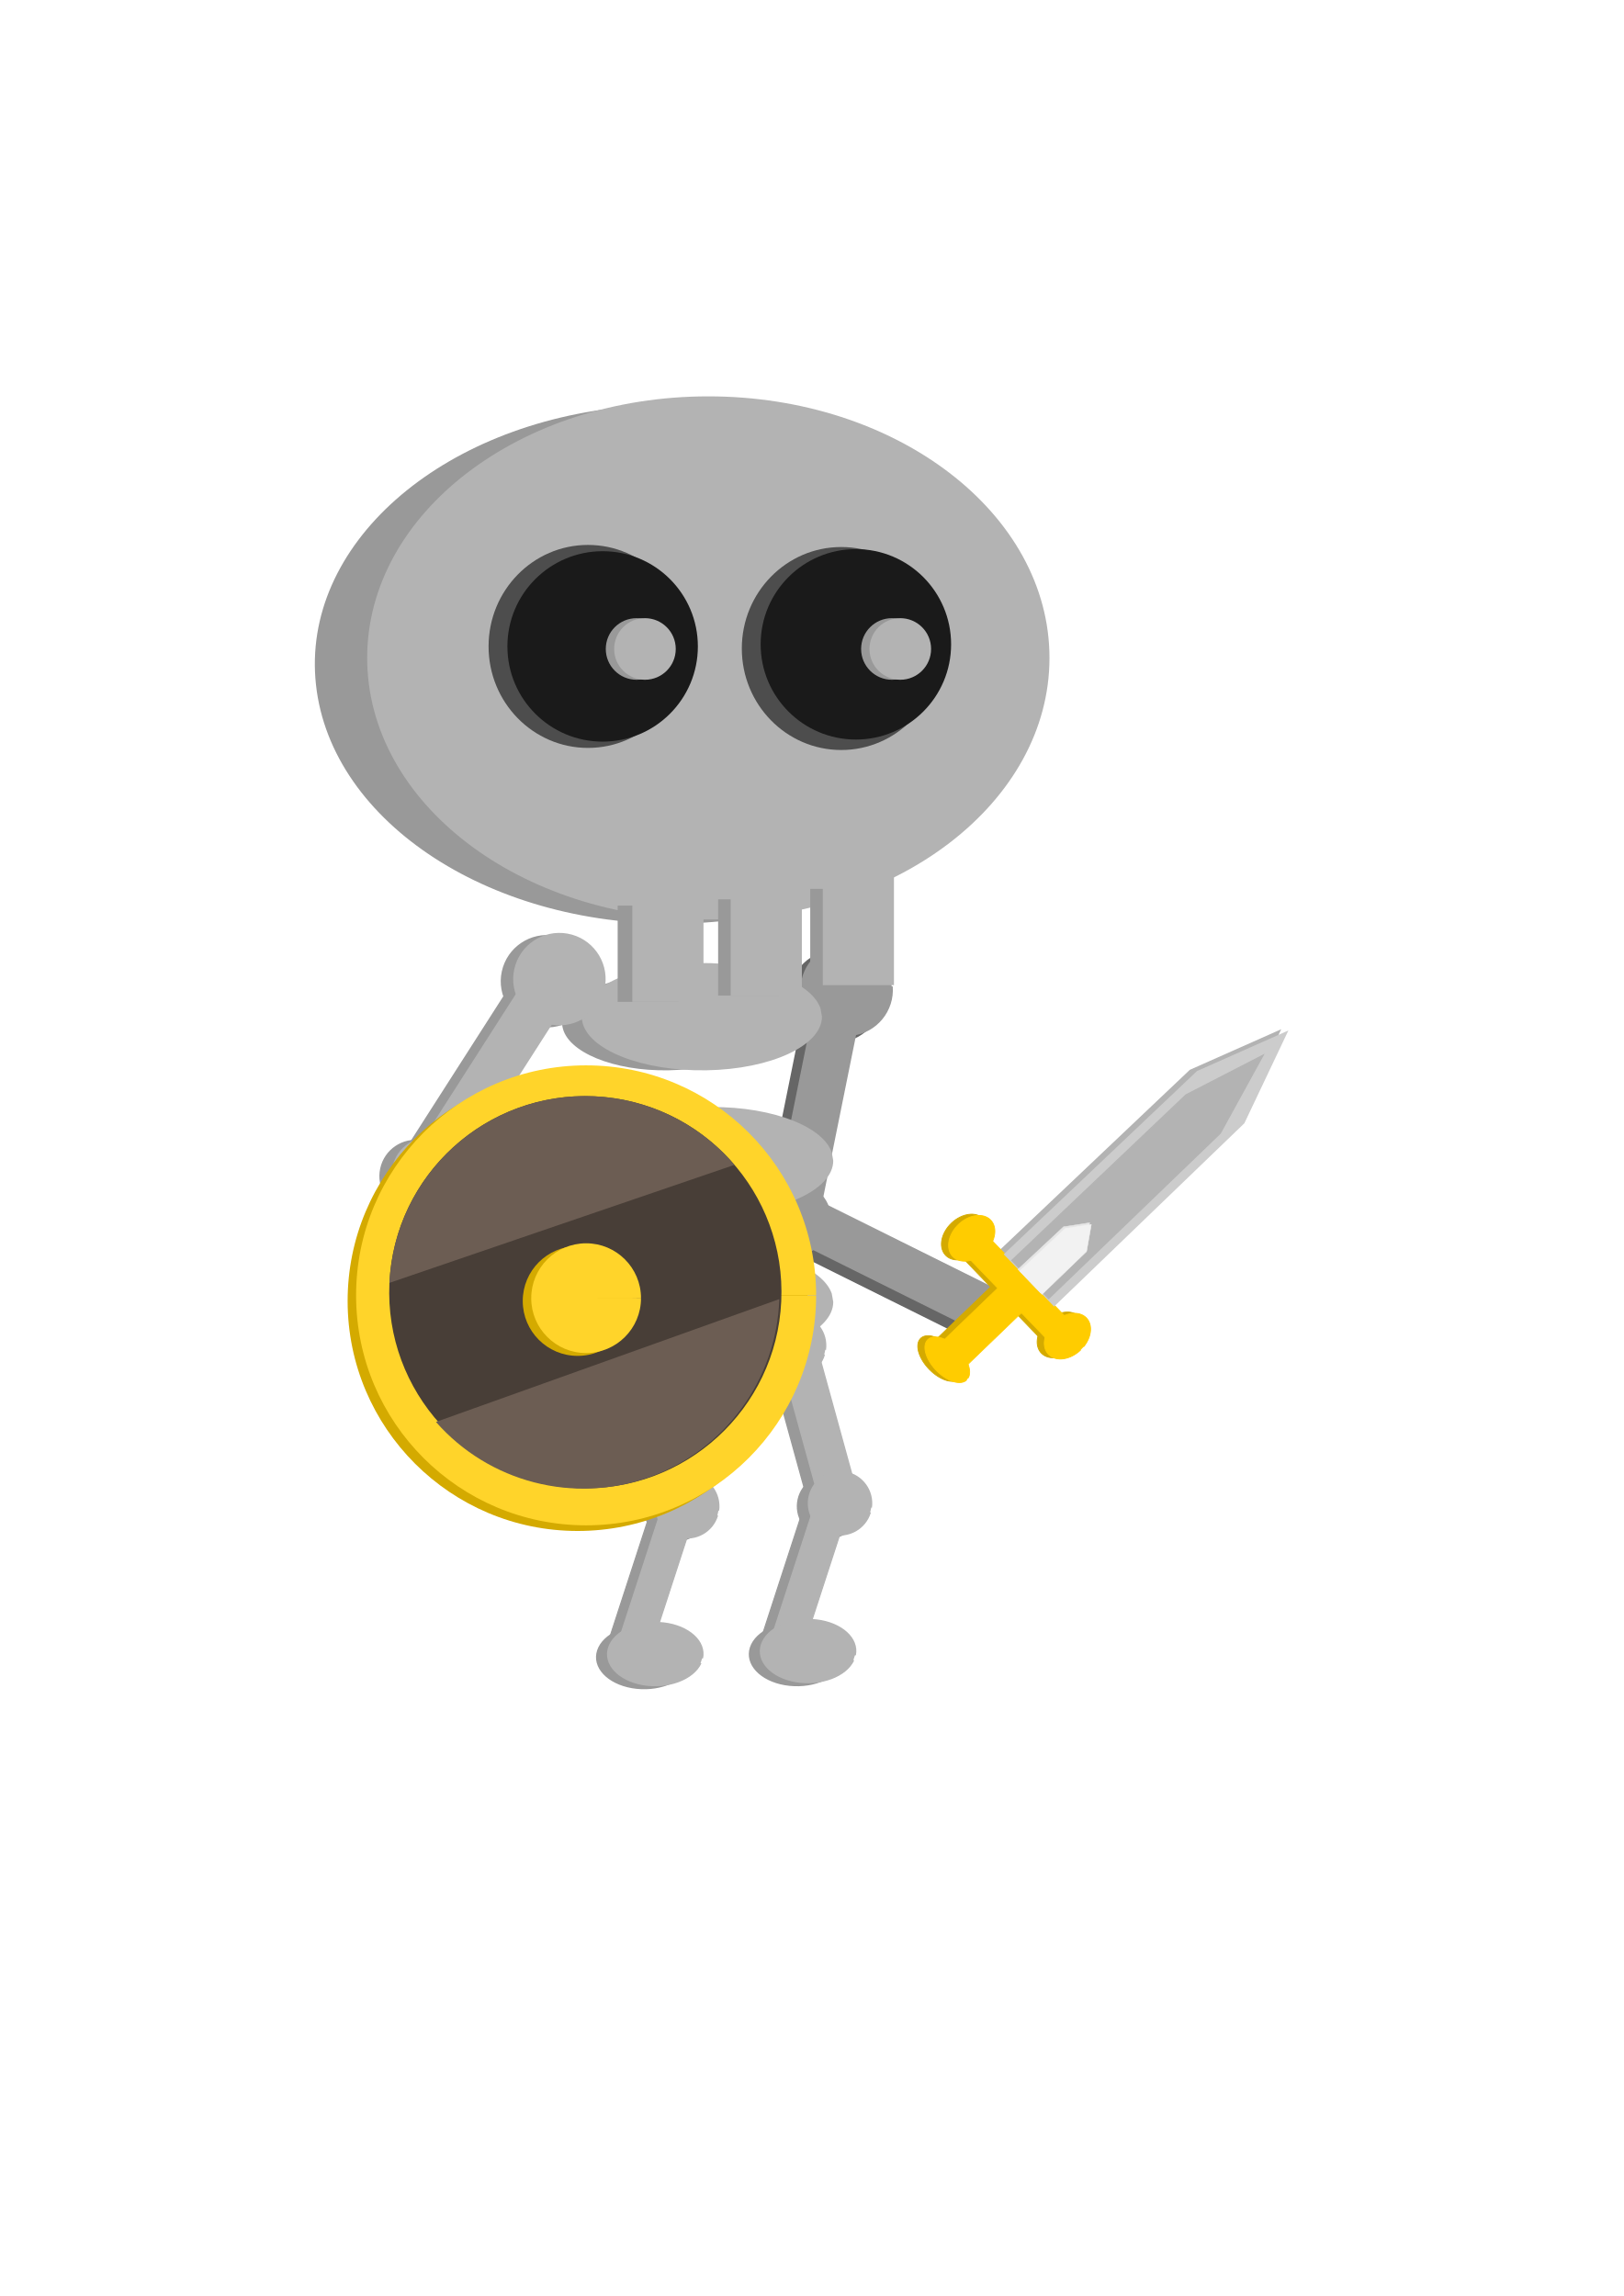
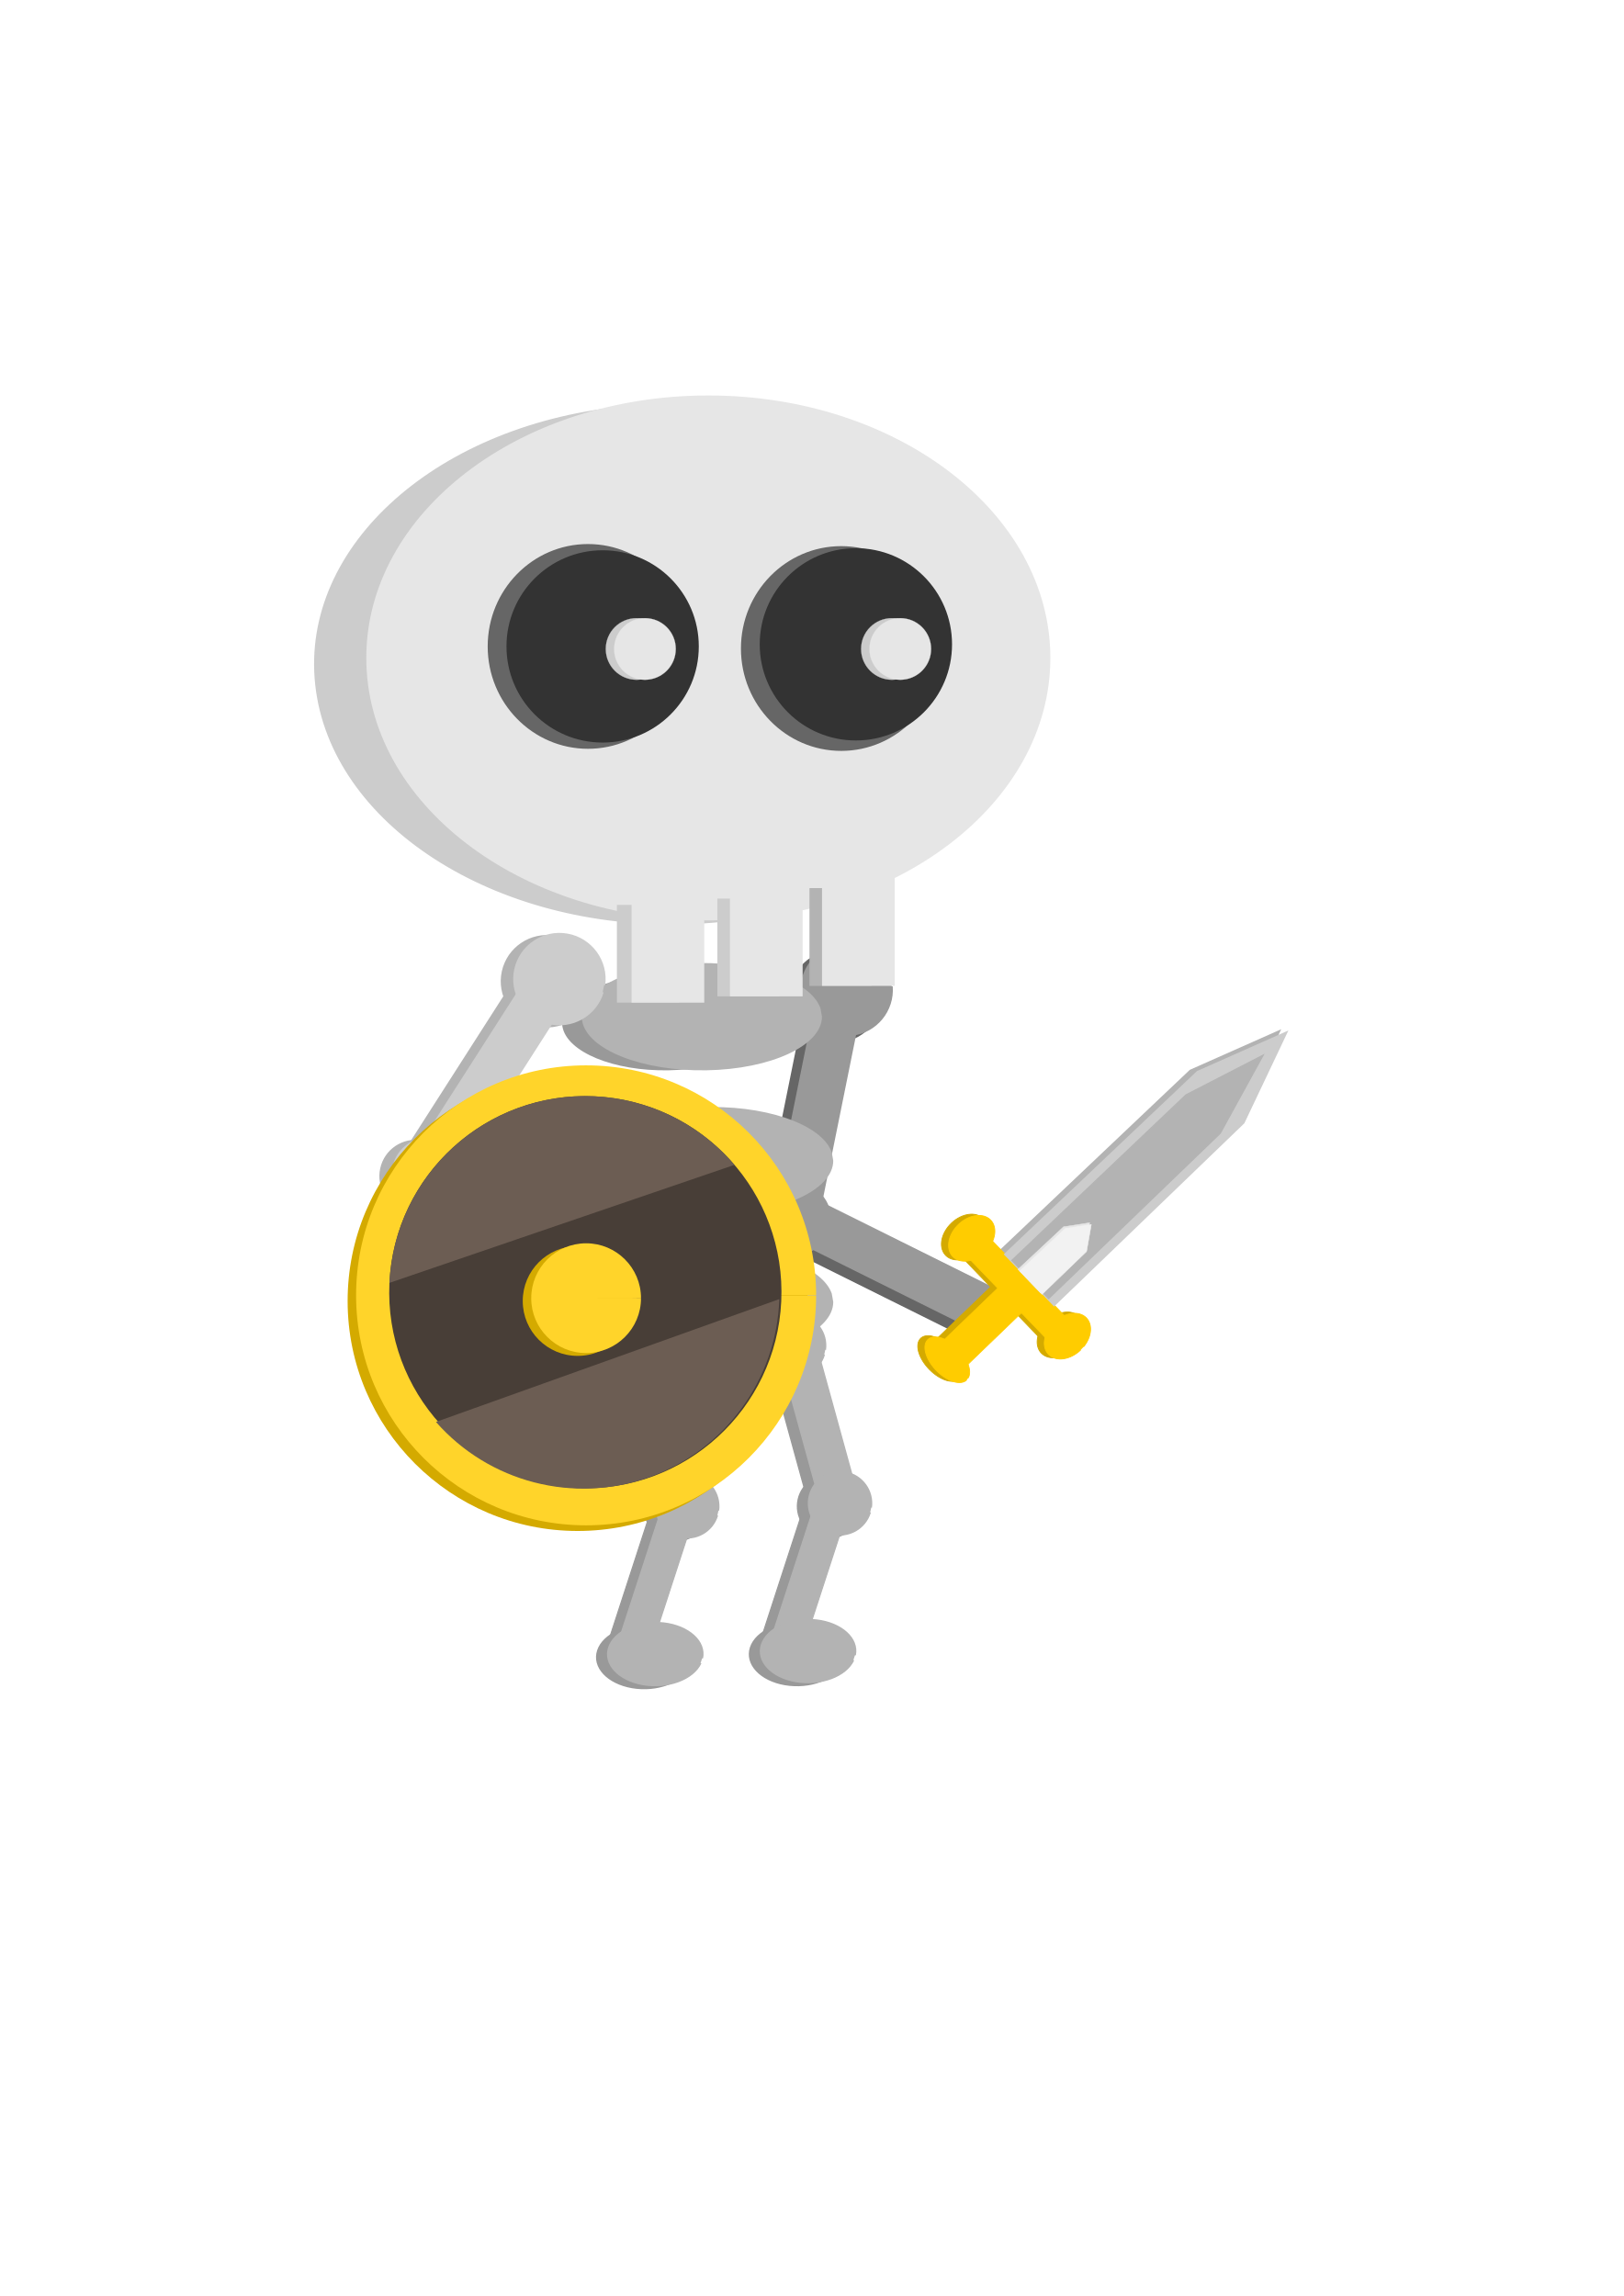
<svg xmlns="http://www.w3.org/2000/svg" width="210mm" height="297mm" viewBox="0 0 210 297" version="1.1" id="svg1">
  <defs id="defs1">
    </defs>
  <g id="layer6" />
  <g id="layer5">
    <g id="g15" transform="rotate(-4.370631,-345.8605,568.4528)">
      <path style="fill:#666666;fill-opacity:1;stroke:#666666;stroke-width:0.27" id="path12" d="m 146.123,164.756 a 5.842,5.842 0 0 1 -5.612,5.838 5.842,5.842 0 0 1 -6.054,-5.377 5.842,5.842 0 0 1 5.134,-6.262 5.842,5.842 0 0 1 6.46,4.883" />
      <rect style="fill:#666666;fill-opacity:1;stroke:#666666;stroke-width:0.202" id="rect12" width="5.854" height="25.925" x="176.246" y="122.401" transform="rotate(15.80479)" />
      <path style="fill:#666666;fill-opacity:1;stroke:#666666;stroke-width:0.213" id="path13" d="m 135.923,193.799 a 4.592,4.592 0 0 1 -4.411,4.589 4.592,4.592 0 0 1 -4.759,-4.227 4.592,4.592 0 0 1 4.036,-4.922 4.592,4.592 0 0 1 5.078,3.838" />
      <rect style="fill:#666666;fill-opacity:1;stroke:#666666;stroke-width:0.202" id="rect13" width="5.854" height="25.925" x="-101.642" y="213.895" transform="rotate(-59.19521)" />
      <path style="fill:#999999;fill-opacity:1;stroke:#999999;stroke-width:0.27" id="path14" d="m 147.584,164.026 a 5.842,5.842 0 0 1 -5.612,5.838 5.842,5.842 0 0 1 -6.054,-5.377 5.842,5.842 0 0 1 5.134,-6.262 5.842,5.842 0 0 1 6.46,4.883" />
      <rect style="fill:#999999;fill-opacity:1;stroke:#999999;stroke-width:0.202" id="rect14" width="5.854" height="25.925" x="177.453" y="121.3" transform="rotate(15.80479)" />
      <path style="fill:#999999;fill-opacity:1;stroke:#999999;stroke-width:0.213" id="path15" d="m 137.384,193.068 a 4.592,4.592 0 0 1 -4.411,4.589 4.592,4.592 0 0 1 -4.759,-4.227 4.592,4.592 0 0 1 4.036,-4.922 4.592,4.592 0 0 1 5.078,3.838" />
      <rect style="fill:#999999;fill-opacity:1;stroke:#999999;stroke-width:0.202" id="rect15" width="5.854" height="25.925" x="-100.266" y="214.776" transform="rotate(-59.19521)" />
    </g>
  </g>
  <g id="layer4">
    <g id="g54" transform="matrix(1.393939,0,0,0.7169811,-27.11069,42.85198)">
      <path style="fill:#999999;stroke-width:0.28" id="path53" d="m 90.598,124.755 a 9.498,8.585 0 0 1 -9.123,8.578 9.498,8.585 0 0 1 -9.843,-7.901 9.498,8.585 0 0 1 8.347,-9.202 9.498,8.585 0 0 1 10.502,7.175" />
      <path style="fill:#b3b3b3;stroke-width:0.228" id="path54" d="m 95.712,123.659 a 11.142,9.681 0 0 1 -10.702,9.673 11.142,9.681 0 0 1 -11.547,-8.91 11.142,9.681 0 0 1 9.791,-10.376 11.142,9.681 0 0 1 12.32,8.091" />
    </g>
    <g id="g57" transform="matrix(1.393939,0,0,0.7169811,-25.64943,61.48298)">
      <path style="fill:#999999;stroke-width:0.28" id="path56" d="m 90.598,124.755 a 9.498,8.585 0 0 1 -9.123,8.578 9.498,8.585 0 0 1 -9.843,-7.901 9.498,8.585 0 0 1 8.347,-9.202 9.498,8.585 0 0 1 10.502,7.175" />
      <path style="fill:#b3b3b3;stroke-width:0.228" id="path57" d="m 95.712,123.659 a 11.142,9.681 0 0 1 -10.702,9.673 11.142,9.681 0 0 1 -11.547,-8.91 11.142,9.681 0 0 1 9.791,-10.376 11.142,9.681 0 0 1 12.32,8.091" />
    </g>
    <g id="g30">
      <path style="fill:#999999;stroke-width:0.28" id="path58" d="m 100.638,169.195 a 13.24,6.155 0 0 1 -12.717,6.15 13.24,6.155 0 0 1 -13.721,-5.665 13.24,6.155 0 0 1 11.635,-6.597 13.24,6.155 0 0 1 14.639,5.144" />
      <g id="g23" transform="translate(-84.59841,-23.50673)">
        <path style="fill:#999999;fill-opacity:1;stroke:#999999;stroke-width:0.189" id="path21" d="m 220.5,141.747 a 4.075,4.075 0 0 1 -3.914,4.072 4.075,4.075 0 0 1 -4.223,-3.751 4.075,4.075 0 0 1 3.581,-4.368 4.075,4.075 0 0 1 4.506,3.406" transform="rotate(16.82888)" />
        <rect style="fill:#999999;fill-opacity:1;stroke:#999999;stroke-width:0.17" id="rect21" width="4.923" height="21.802" x="105.371" y="235.318" transform="rotate(-15.39254)" />
        <path style="fill:#999999;fill-opacity:1;stroke:#999999;stroke-width:0.189" id="path22" d="m 232.095,159.56 a 4.075,4.075 0 0 1 -3.914,4.072 4.075,4.075 0 0 1 -4.223,-3.751 4.075,4.075 0 0 1 3.581,-4.368 4.075,4.075 0 0 1 4.506,3.406" transform="rotate(16.82888)" />
        <rect style="fill:#999999;fill-opacity:1;stroke:#999999;stroke-width:0.147" id="rect22" width="4.272" height="18.919" x="228.253" y="156.366" transform="rotate(18.02549)" />
        <path style="fill:#999999;fill-opacity:1;stroke:#999999;stroke-width:0.234" id="path23" d="m 264.375,205.682 a 5.975,4.266 0 0 1 -5.739,4.262 5.975,4.266 0 0 1 -6.192,-3.926 5.975,4.266 0 0 1 5.25,-4.572 5.975,4.266 0 0 1 6.606,3.565" transform="matrix(0.9805162,0.1964379,-0.4153925,0.9096423,0,0)" />
        <path style="fill:#b3b3b3;fill-opacity:1;stroke:#b3b3b3;stroke-width:0.189" id="path18" d="m 221.748,140.965 a 4.075,4.075 0 0 1 -3.914,4.072 4.075,4.075 0 0 1 -4.223,-3.751 4.075,4.075 0 0 1 3.581,-4.368 4.075,4.075 0 0 1 4.506,3.406" transform="rotate(16.82888)" />
        <rect style="fill:#b3b3b3;fill-opacity:1;stroke:#b3b3b3;stroke-width:0.17" id="rect18" width="4.923" height="21.802" x="106.843" y="235.321" transform="rotate(-15.39254)" />
        <path style="fill:#b3b3b3;fill-opacity:1;stroke:#b3b3b3;stroke-width:0.189" id="path19" d="m 233.343,158.778 a 4.075,4.075 0 0 1 -3.914,4.072 4.075,4.075 0 0 1 -4.223,-3.751 4.075,4.075 0 0 1 3.581,-4.368 4.075,4.075 0 0 1 4.506,3.406" transform="rotate(16.82888)" />
        <rect style="fill:#b3b3b3;fill-opacity:1;stroke:#b3b3b3;stroke-width:0.147" id="rect19" width="4.272" height="18.919" x="229.484" y="155.558" transform="rotate(18.02549)" />
        <path style="fill:#b3b3b3;fill-opacity:1;stroke:#b3b3b3;stroke-width:0.234" id="path20" d="m 265.537,205.005 a 5.975,4.266 0 0 1 -5.739,4.262 5.975,4.266 0 0 1 -6.192,-3.926 5.975,4.266 0 0 1 5.25,-4.572 5.975,4.266 0 0 1 6.606,3.565" transform="matrix(0.9805163,0.1964379,-0.4153925,0.9096423,0,0)" />
      </g>
      <g id="g29" transform="translate(-64.83726,-23.89421)">
        <path style="fill:#999999;fill-opacity:1;stroke:#999999;stroke-width:0.189" id="path24" d="m 220.5,141.747 a 4.075,4.075 0 0 1 -3.914,4.072 4.075,4.075 0 0 1 -4.223,-3.751 4.075,4.075 0 0 1 3.581,-4.368 4.075,4.075 0 0 1 4.506,3.406" transform="rotate(16.82888)" />
        <rect style="fill:#999999;fill-opacity:1;stroke:#999999;stroke-width:0.17" id="rect24" width="4.923" height="21.802" x="105.371" y="235.318" transform="rotate(-15.39254)" />
        <path style="fill:#999999;fill-opacity:1;stroke:#999999;stroke-width:0.189" id="path25" d="m 232.095,159.56 a 4.075,4.075 0 0 1 -3.914,4.072 4.075,4.075 0 0 1 -4.223,-3.751 4.075,4.075 0 0 1 3.581,-4.368 4.075,4.075 0 0 1 4.506,3.406" transform="rotate(16.82888)" />
        <rect style="fill:#999999;fill-opacity:1;stroke:#999999;stroke-width:0.147" id="rect25" width="4.272" height="18.919" x="228.253" y="156.366" transform="rotate(18.02549)" />
        <path style="fill:#999999;fill-opacity:1;stroke:#999999;stroke-width:0.234" id="path26" d="m 264.375,205.682 a 5.975,4.266 0 0 1 -5.739,4.262 5.975,4.266 0 0 1 -6.192,-3.926 5.975,4.266 0 0 1 5.25,-4.572 5.975,4.266 0 0 1 6.606,3.565" transform="matrix(0.9805162,0.1964379,-0.4153925,0.9096423,0,0)" />
        <path style="fill:#b3b3b3;fill-opacity:1;stroke:#b3b3b3;stroke-width:0.189" id="path27" d="m 221.748,140.965 a 4.075,4.075 0 0 1 -3.914,4.072 4.075,4.075 0 0 1 -4.223,-3.751 4.075,4.075 0 0 1 3.581,-4.368 4.075,4.075 0 0 1 4.506,3.406" transform="rotate(16.82888)" />
        <rect style="fill:#b3b3b3;fill-opacity:1;stroke:#b3b3b3;stroke-width:0.17" id="rect27" width="4.923" height="21.802" x="106.843" y="235.321" transform="rotate(-15.39254)" />
        <path style="fill:#b3b3b3;fill-opacity:1;stroke:#b3b3b3;stroke-width:0.189" id="path28" d="m 233.343,158.778 a 4.075,4.075 0 0 1 -3.914,4.072 4.075,4.075 0 0 1 -4.223,-3.751 4.075,4.075 0 0 1 3.581,-4.368 4.075,4.075 0 0 1 4.506,3.406" transform="rotate(16.82888)" />
        <rect style="fill:#b3b3b3;fill-opacity:1;stroke:#b3b3b3;stroke-width:0.147" id="rect28" width="4.272" height="18.919" x="229.484" y="155.558" transform="rotate(18.02549)" />
        <path style="fill:#b3b3b3;fill-opacity:1;stroke:#b3b3b3;stroke-width:0.234" id="path29" d="m 265.537,205.005 a 5.975,4.266 0 0 1 -5.739,4.262 5.975,4.266 0 0 1 -6.192,-3.926 5.975,4.266 0 0 1 5.25,-4.572 5.975,4.266 0 0 1 6.606,3.565" transform="matrix(0.9805163,0.1964379,-0.4153925,0.9096423,0,0)" />
      </g>
      <path style="fill:#b3b3b3;stroke-width:0.228" id="path59" d="m 107.768,168.41 a 15.531,6.941 0 0 1 -14.919,6.936 15.531,6.941 0 0 1 -16.096,-6.388 15.531,6.941 0 0 1 13.648,-7.44 15.531,6.941 0 0 1 17.173,5.801" />
    </g>
  </g>
  <g id="layer3">
    <g id="g74" transform="rotate(16.82888,233.3728,-89.21237)">
-       <path style="fill:#999999;fill-opacity:1;stroke:#999999;stroke-width:0.27" id="path73" d="m 146.123,164.756 a 5.842,5.842 0 0 1 -5.612,5.838 5.842,5.842 0 0 1 -6.054,-5.377 5.842,5.842 0 0 1 5.134,-6.262 5.842,5.842 0 0 1 6.46,4.883" />
-       <rect style="fill:#999999;fill-opacity:1;stroke:#999999;stroke-width:0.202" id="rect73" width="5.854" height="25.925" x="176.246" y="122.401" transform="rotate(15.80479)" />
-       <path style="fill:#999999;fill-opacity:1;stroke:#999999;stroke-width:0.213" id="path74" d="m 135.923,193.799 a 4.592,4.592 0 0 1 -4.411,4.589 4.592,4.592 0 0 1 -4.759,-4.227 4.592,4.592 0 0 1 4.036,-4.922 4.592,4.592 0 0 1 5.078,3.838" />
-       <rect style="fill:#999999;fill-opacity:1;stroke:#999999;stroke-width:0.202" id="rect74" width="5.854" height="25.925" x="-101.642" y="213.895" transform="rotate(-59.19521)" />
-       <path style="fill:#b3b3b3;fill-opacity:1;stroke:#b3b3b3;stroke-width:0.27" id="path71" d="m 147.584,164.026 a 5.842,5.842 0 0 1 -5.612,5.838 5.842,5.842 0 0 1 -6.054,-5.377 5.842,5.842 0 0 1 5.134,-6.262 5.842,5.842 0 0 1 6.46,4.883" />
-       <rect style="fill:#b3b3b3;fill-opacity:1;stroke:#b3b3b3;stroke-width:0.202" id="rect71" width="5.854" height="25.925" x="177.453" y="121.3" transform="rotate(15.80479)" />
-       <path style="fill:#b3b3b3;fill-opacity:1;stroke:#b3b3b3;stroke-width:0.213" id="path72" d="m 137.384,193.068 a 4.592,4.592 0 0 1 -4.411,4.589 4.592,4.592 0 0 1 -4.759,-4.227 4.592,4.592 0 0 1 4.036,-4.922 4.592,4.592 0 0 1 5.078,3.838" />
-       <rect style="fill:#b3b3b3;fill-opacity:1;stroke:#b3b3b3;stroke-width:0.202" id="rect72" width="5.854" height="25.925" x="-100.266" y="214.776" transform="rotate(-59.19521)" />
+       <path style="fill:#b3b3b3;fill-opacity:1;stroke:#b3b3b3;stroke-width:0.27" id="path73" d="m 146.123,164.756 a 5.842,5.842 0 0 1 -5.612,5.838 5.842,5.842 0 0 1 -6.054,-5.377 5.842,5.842 0 0 1 5.134,-6.262 5.842,5.842 0 0 1 6.46,4.883" />
+       <rect style="fill:#b3b3b3;fill-opacity:1;stroke:#b3b3b3;stroke-width:0.202" id="rect73" width="5.854" height="25.925" x="176.246" y="122.401" transform="rotate(15.80479)" />
+       <path style="fill:#b3b3b3;fill-opacity:1;stroke:#b3b3b3;stroke-width:0.213" id="path74" d="m 135.923,193.799 a 4.592,4.592 0 0 1 -4.411,4.589 4.592,4.592 0 0 1 -4.759,-4.227 4.592,4.592 0 0 1 4.036,-4.922 4.592,4.592 0 0 1 5.078,3.838" />
+       <rect style="fill:#b3b3b3;fill-opacity:1;stroke:#b3b3b3;stroke-width:0.202" id="rect74" width="5.854" height="25.925" x="-101.642" y="213.895" transform="rotate(-59.19521)" />
+       <path style="fill:#cccccc;fill-opacity:1;stroke:#cccccc;stroke-width:0.27" id="path71" d="m 147.584,164.026 a 5.842,5.842 0 0 1 -5.612,5.838 5.842,5.842 0 0 1 -6.054,-5.377 5.842,5.842 0 0 1 5.134,-6.262 5.842,5.842 0 0 1 6.46,4.883" />
+       <rect style="fill:#cccccc;fill-opacity:1;stroke:#cccccc;stroke-width:0.202" id="rect71" width="5.854" height="25.925" x="177.453" y="121.3" transform="rotate(15.80479)" />
+       <path style="fill:#cccccc;fill-opacity:1;stroke:#cccccc;stroke-width:0.213" id="path72" d="m 137.384,193.068 a 4.592,4.592 0 0 1 -4.411,4.589 4.592,4.592 0 0 1 -4.759,-4.227 4.592,4.592 0 0 1 4.036,-4.922 4.592,4.592 0 0 1 5.078,3.838" />
+       <rect style="fill:#cccccc;fill-opacity:1;stroke:#cccccc;stroke-width:0.202" id="rect72" width="5.854" height="25.925" x="-100.266" y="214.776" transform="rotate(-59.19521)" />
    </g>
    <g id="g11" transform="matrix(0.5133295,0.5328778,-0.5328778,0.5133295,178.6348,-43.96277)">
      <rect style="fill:#d4aa00;fill-opacity:1;stroke:#d4aa00;stroke-width:0.119" id="rect75-1" width="21.516" height="5.077" x="149.23" y="241.419" ry="0" />
      <path style="fill:#d4aa00;fill-opacity:1;stroke:#d4aa00;stroke-width:0.152" id="path77-1" d="m 175.296,243.529 a 3.344,4.595 0 0 1 -3.212,4.591 3.344,4.595 0 0 1 -3.466,-4.229 3.344,4.595 0 0 1 2.939,-4.925 3.344,4.595 0 0 1 3.698,3.84" />
      <path id="rect225-6" style="fill:#b3b3b3;stroke:#b3b3b3;stroke-width:0.265" d="m 154.417,195.096 5.845,-16.074 6.21,16.439 v 46.03 h -12.421 z" />
      <path style="fill:#d4aa00;fill-opacity:1;stroke:#d4aa00;stroke-width:0.152" id="path5-8" d="m 151.368,243.711 a 3.344,4.595 0 0 1 -3.212,4.591 3.344,4.595 0 0 1 -3.466,-4.229 3.344,4.595 0 0 1 2.939,-4.925 3.344,4.595 0 0 1 3.698,3.84" />
      <rect style="fill:#d4aa00;fill-opacity:1;stroke:#d4aa00;stroke-width:0.108" id="rect9-8" width="6.002" height="14.952" x="157.444" y="246.345" ry="0" />
      <path style="fill:#d4aa00;fill-opacity:1;stroke:#d4aa00;stroke-width:0.14" id="path9-2" d="m 165.256,261.52 a 4.903,2.682 0 0 1 -4.709,2.68 4.903,2.682 0 0 1 -5.081,-2.469 4.903,2.682 0 0 1 4.308,-2.875 4.903,2.682 0 0 1 5.421,2.242" />
      <rect style="fill:#ffcc00;fill-opacity:1;stroke:#ffcc00;stroke-width:0.119" id="rect75" width="21.516" height="5.077" x="150.254" y="240.669" ry="0" />
      <path style="fill:#ffcc00;fill-opacity:1;stroke:#ffcc00;stroke-width:0.152" id="path77" d="m 176.32,242.779 a 3.344,4.595 0 0 1 -3.212,4.591 3.344,4.595 0 0 1 -3.466,-4.229 3.344,4.595 0 0 1 2.939,-4.925 3.344,4.595 0 0 1 3.698,3.84" />
      <path id="rect225" style="fill:#cccccc;stroke:#cccccc;stroke-width:0.265" d="m 155.441,194.347 5.845,-16.074 6.21,16.439 v 46.03 h -12.421 z" />
      <path id="path4" style="fill:#b3b3b3;stroke:#b3b3b3;stroke-width:0.217" d="m 156.972,198.601 4.358,-14.546 4.631,14.877 V 240.587 h -9.262 z" />
      <path style="fill:#ffcc00;fill-opacity:1;stroke:#ffcc00;stroke-width:0.152" id="path5" d="m 152.392,242.962 a 3.344,4.595 0 0 1 -3.212,4.591 3.344,4.595 0 0 1 -3.466,-4.229 3.344,4.595 0 0 1 2.939,-4.925 3.344,4.595 0 0 1 3.698,3.84" />
      <rect style="fill:#ffcc00;fill-opacity:1;stroke:#ffcc00;stroke-width:0.108" id="rect9" width="6.002" height="14.952" x="158.468" y="245.595" ry="0" />
      <path style="fill:#ffcc00;fill-opacity:1;stroke:#ffcc00;stroke-width:0.14" id="path9" d="m 166.28,260.771 a 4.903,2.682 0 0 1 -4.709,2.68 4.903,2.682 0 0 1 -5.081,-2.469 4.903,2.682 0 0 1 4.308,-2.875 4.903,2.682 0 0 1 5.421,2.242" />
      <path id="path10" style="fill:#e6e6e6;stroke:#e6e6e6;stroke-width:0.086" d="m 158.733,230.011 2.654,-3.773 2.82,3.859 v 10.805 h -5.64 z" />
      <path id="path11" style="fill:#f2f2f2;stroke:#f2f2f2;stroke-width:0.086" d="m 159.157,230.011 2.654,-3.773 2.82,3.859 v 10.805 h -5.64 z" />
    </g>
  </g>
  <g id="layer1">
    <g id="g66" transform="translate(16.09976,-36.07806)">
      <path style="fill:#d4aa00;fill-opacity:1;stroke-width:0.175" id="path66" d="m 88.358,204.369 a 29.749,29.749 0 0 1 -29.737,29.749 29.749,29.749 0 0 1 -29.761,-29.726 29.749,29.749 0 0 1 29.714,-29.773 29.749,29.749 0 0 1 29.784,29.702 l -29.749,0.047 z" />
      <path style="fill:#ffd42a;fill-opacity:1;stroke-width:0.175" id="path60" d="m 89.454,203.638 a 29.749,29.749 0 0 1 -29.737,29.749 29.749,29.749 0 0 1 -29.761,-29.726 29.749,29.749 0 0 1 29.714,-29.773 29.749,29.749 0 0 1 29.784,29.702 l -29.749,0.047 z" />
      <path style="fill:#483e37;fill-opacity:1;stroke-width:0.149" id="path63" d="m -37.091,-201.525 a 25.365,25.365 0 0 1 -26.187,24.5 25.365,25.365 0 0 1 -24.516,-26.173 25.365,25.365 0 0 1 26.159,-24.531 25.365,25.365 0 0 1 24.546,26.145" transform="rotate(-179.1983)" />
      <path style="fill:#6c5d53;fill-opacity:1;stroke-width:0.149" id="path61" d="m 84.691,204.124 a 25.365,25.365 0 0 1 -16.806,23.032 25.365,25.365 0 0 1 -27.602,-7.143" />
      <path style="fill:#6c5d53;fill-opacity:1;stroke-width:0.149" id="path62" d="m -37.091,-201.525 a 25.365,25.365 0 0 1 -16.806,23.032 25.365,25.365 0 0 1 -27.602,-7.143" transform="rotate(-179.1983)" />
      <path style="fill:#d4aa00;fill-opacity:1;stroke-width:0.042" id="path65" d="m 65.708,204.369 a 7.1,7.1 0 0 1 -7.097,7.1 7.1,7.1 0 0 1 -7.102,-7.094 7.1,7.1 0 0 1 7.091,-7.105 7.1,7.1 0 0 1 7.108,7.088 l -7.1,0.011 z" />
      <path style="fill:#ffd42a;fill-opacity:1;stroke-width:0.042" id="path64" d="m 66.804,204.004 a 7.1,7.1 0 0 1 -7.097,7.1 7.1,7.1 0 0 1 -7.102,-7.094 7.1,7.1 0 0 1 7.091,-7.105 7.1,7.1 0 0 1 7.108,7.088 l -7.1,0.011 z" />
    </g>
  </g>
  <g id="layer2">
    <g id="g71" transform="matrix(0.7409722,0,0,0.7409722,20.42054,30.69834)">
      <g id="g70">
-         <path style="fill:#999999;stroke-width:0.265" id="path8" d="M 151.97,74.524 A 62.286,45.299 0 0 1 92.142,119.788 62.286,45.299 0 0 1 27.592,78.096 62.286,45.299 0 0 1 82.327,29.542 62.286,45.299 0 0 1 151.196,67.403" />
-         <ellipse style="fill:#b3b3b3;fill-opacity:1;stroke-width:0.31" id="path1" cx="96.077" cy="73.428" rx="59.546" ry="45.664" />
-         <ellipse style="fill:#4d4d4d;stroke-width:0.308" id="path2" cx="75.072" cy="71.419" rx="17.352" ry="17.718" />
-         <ellipse style="fill:#4d4d4d;stroke-width:0.308" id="ellipse2" cx="119.275" cy="71.784" rx="17.352" ry="17.718" />
-         <ellipse style="fill:#1a1a1a;stroke-width:0.325" id="path3" ry="16.622" rx="16.622" cy="71.419" cx="77.629" />
-         <ellipse style="fill:#1a1a1a;stroke-width:0.325" id="ellipse3" ry="16.622" rx="16.622" cy="71.054" cx="121.832" />
-         <circle style="fill:#999999;fill-opacity:1;stroke-width:0.032" id="circle68" cx="128.122" cy="71.863" r="5.376" />
-         <circle style="fill:#999999;fill-opacity:1;stroke-width:0.032" id="circle69" cx="83.553" cy="71.863" r="5.376" />
-         <circle style="fill:#b3b3b3;fill-opacity:1;stroke-width:0.032" id="ellipse67" cx="85.015" cy="71.863" r="5.376" />
-         <circle style="fill:#b3b3b3;fill-opacity:1;stroke-width:0.032" id="circle67" cx="129.583" cy="71.863" r="5.376" />
+         <path style="fill:#cccccc;stroke:#cccccc;stroke-width:0.265" id="path8" d="M 151.97,74.524 A 62.286,45.299 0 0 1 92.142,119.788 62.286,45.299 0 0 1 27.592,78.096 62.286,45.299 0 0 1 82.327,29.542 62.286,45.299 0 0 1 151.196,67.403" />
+         <ellipse style="fill:#e6e6e6;fill-opacity:1;stroke:#e6e6e6;stroke-width:0.31" id="path1" cx="96.077" cy="73.428" rx="59.546" ry="45.664" />
+         <ellipse style="fill:#666666;stroke:#666666;stroke-width:0.308" id="path2" cx="75.072" cy="71.419" rx="17.352" ry="17.718" />
+         <ellipse style="fill:#666666;stroke:#666666;stroke-width:0.308" id="ellipse2" cx="119.275" cy="71.784" rx="17.352" ry="17.718" />
+         <ellipse style="fill:#333333;stroke:#333333;stroke-width:0.325" id="path3" ry="16.622" rx="16.622" cy="71.419" cx="77.629" />
+         <ellipse style="fill:#333333;stroke:#333333;stroke-width:0.325" id="ellipse3" ry="16.622" rx="16.622" cy="71.054" cx="121.832" />
+         <circle style="fill:#cccccc;fill-opacity:1;stroke:#cccccc;stroke-width:0.032" id="circle68" cx="128.122" cy="71.863" r="5.376" />
+         <circle style="fill:#cccccc;fill-opacity:1;stroke:#cccccc;stroke-width:0.032" id="circle69" cx="83.553" cy="71.863" r="5.376" />
+         <circle style="fill:#e6e6e6;fill-opacity:1;stroke:#e6e6e6;stroke-width:0.032" id="ellipse67" cx="85.015" cy="71.863" r="5.376" />
+         <circle style="fill:#e6e6e6;fill-opacity:1;stroke:#e6e6e6;stroke-width:0.032" id="circle67" cx="129.583" cy="71.863" r="5.376" />
      </g>
      <g id="g69" transform="translate(-4.133052,2.324842)">
-         <rect style="fill:#999999;stroke-width:0.265" id="rect6" width="10.594" height="16.804" x="84.387" y="114.343" />
-         <rect style="fill:#999999;stroke-width:0.265" id="rect7" width="10.594" height="16.804" x="101.922" y="113.247" />
-         <rect style="fill:#999999;stroke-width:0.265" id="rect8" width="10.594" height="16.804" x="117.996" y="111.421" />
-         <rect style="fill:#b3b3b3;stroke-width:0.265" id="rect3" width="12.421" height="18.996" x="104.114" y="111.055" ry="0" />
-         <rect style="fill:#b3b3b3;stroke-width:0.265" id="rect4" width="12.421" height="18.996" x="86.945" y="112.151" ry="0" />
-         <rect style="fill:#b3b3b3;stroke-width:0.265" id="rect5" width="12.421" height="18.996" x="120.188" y="109.229" ry="0" />
+         <rect style="fill:#cccccc;stroke:#cccccc;stroke-width:0.265" id="rect6" width="10.594" height="16.804" x="84.387" y="114.343" />
+         <rect style="fill:#cccccc;stroke:#cccccc;stroke-width:0.265" id="rect7" width="10.594" height="16.804" x="101.922" y="113.247" />
+         <rect style="fill:#b3b3b3;stroke:#b3b3b3;stroke-width:0.265" id="rect8" width="10.594" height="16.804" x="117.996" y="111.421" />
+         <rect style="fill:#e6e6e6;stroke:#e6e6e6;stroke-width:0.265" id="rect3" width="12.421" height="18.996" x="104.114" y="111.055" ry="0" />
+         <rect style="fill:#e6e6e6;stroke:#e6e6e6;stroke-width:0.265" id="rect4" width="12.421" height="18.996" x="86.945" y="112.151" ry="0" />
+         <rect style="fill:#e6e6e6;stroke:#e6e6e6;stroke-width:0.265" id="rect5" width="12.421" height="18.996" x="120.188" y="109.229" ry="0" />
      </g>
    </g>
  </g>
</svg>
